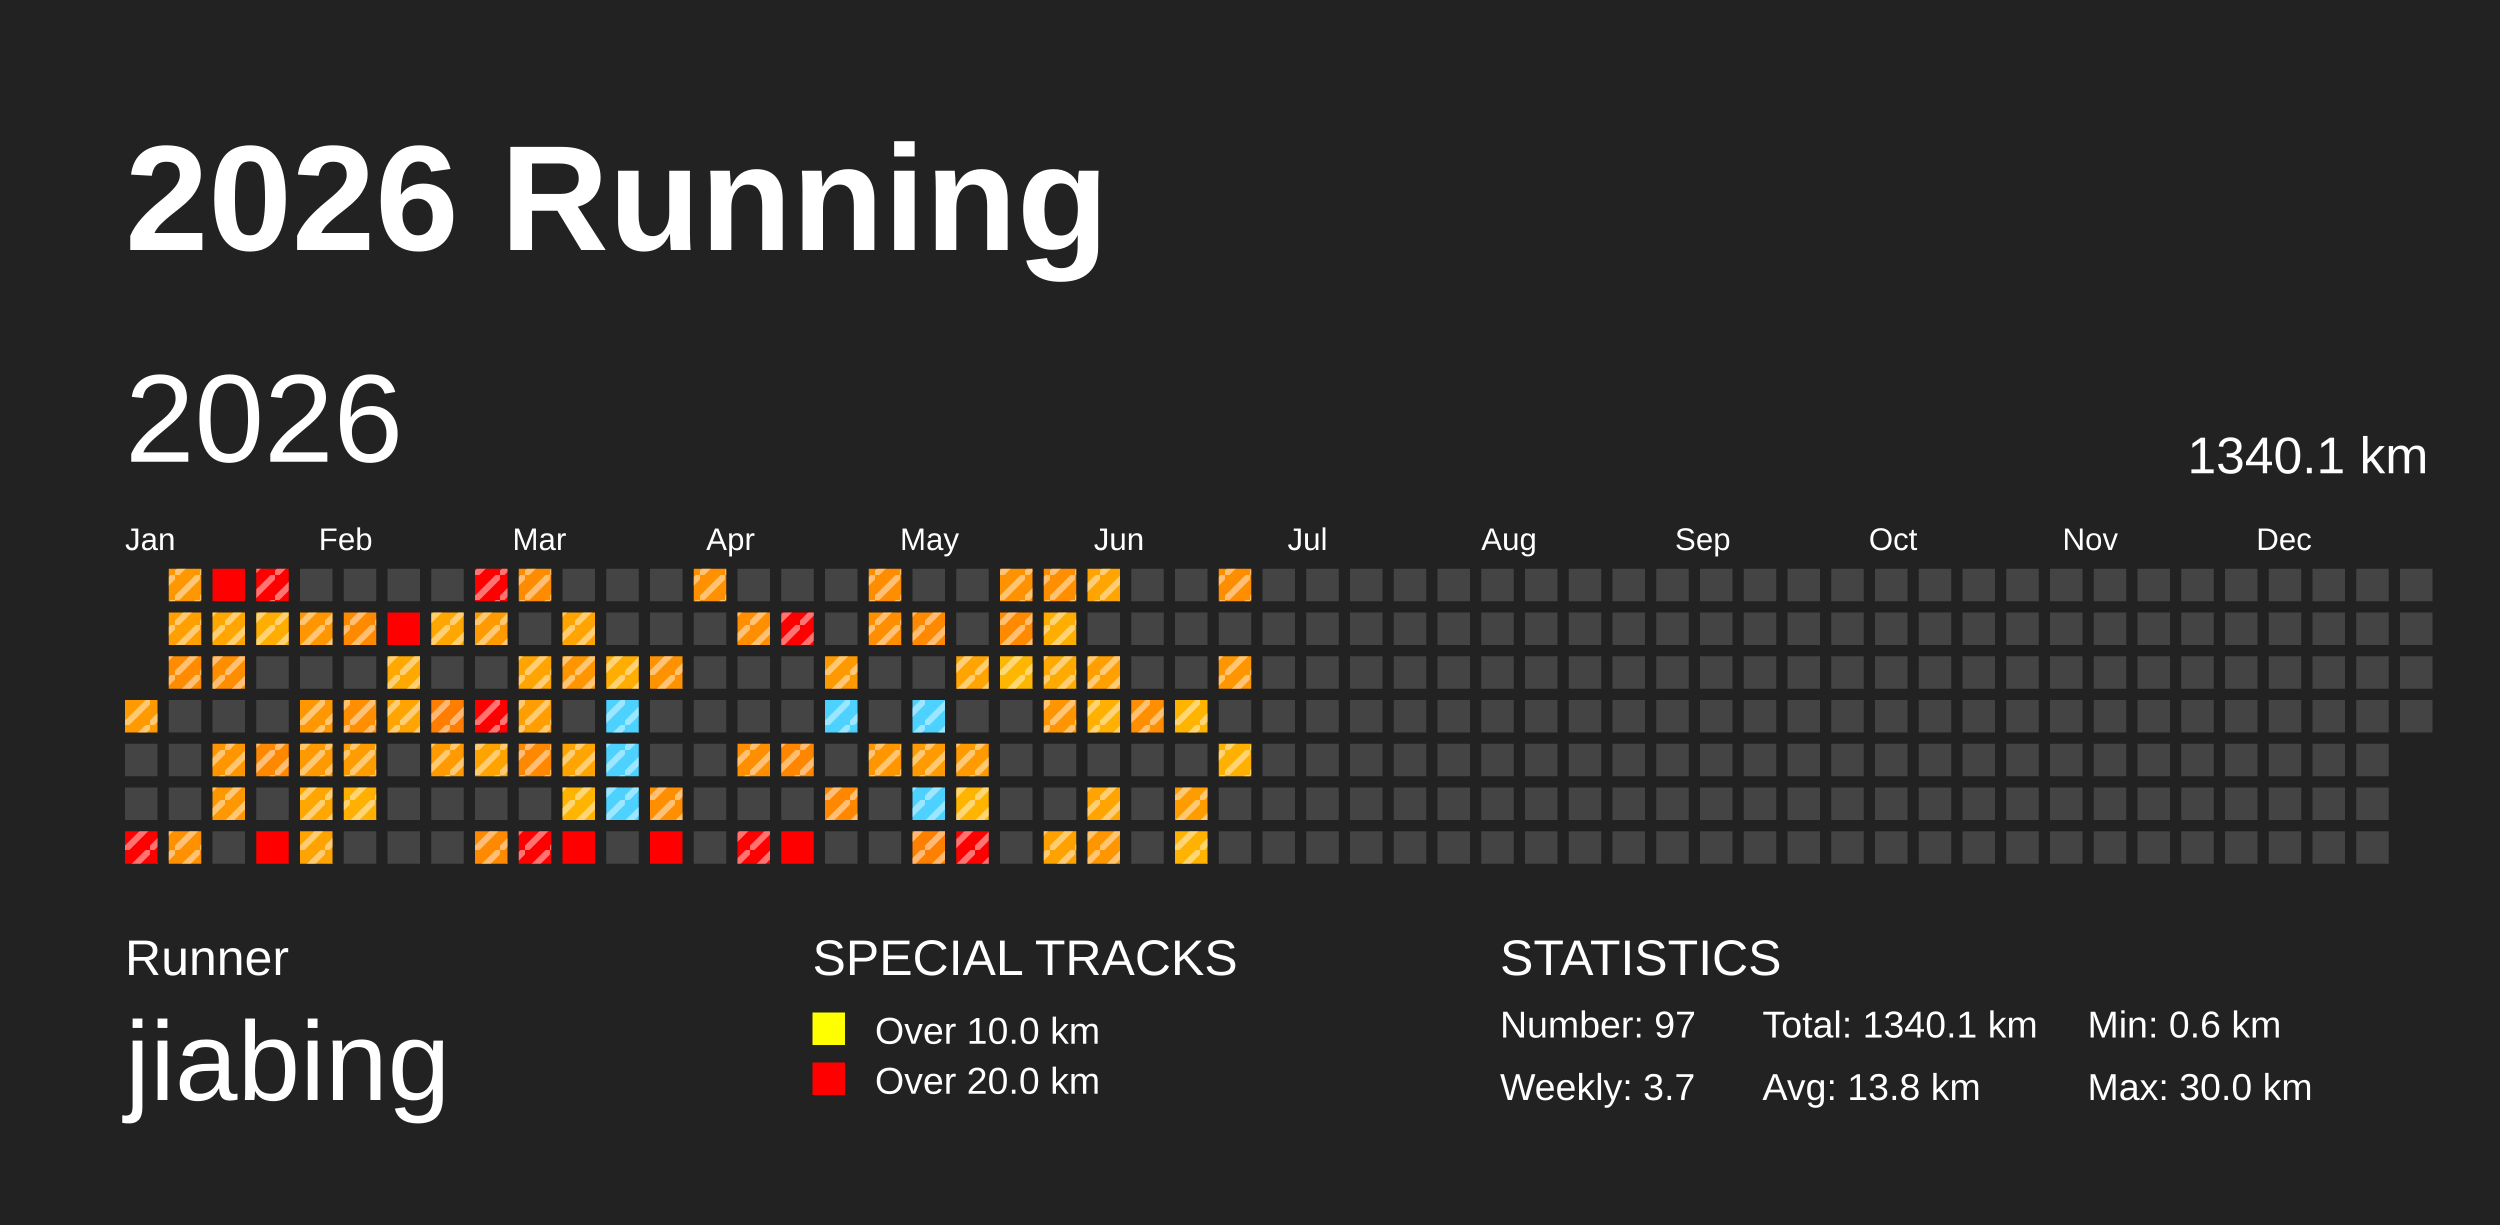
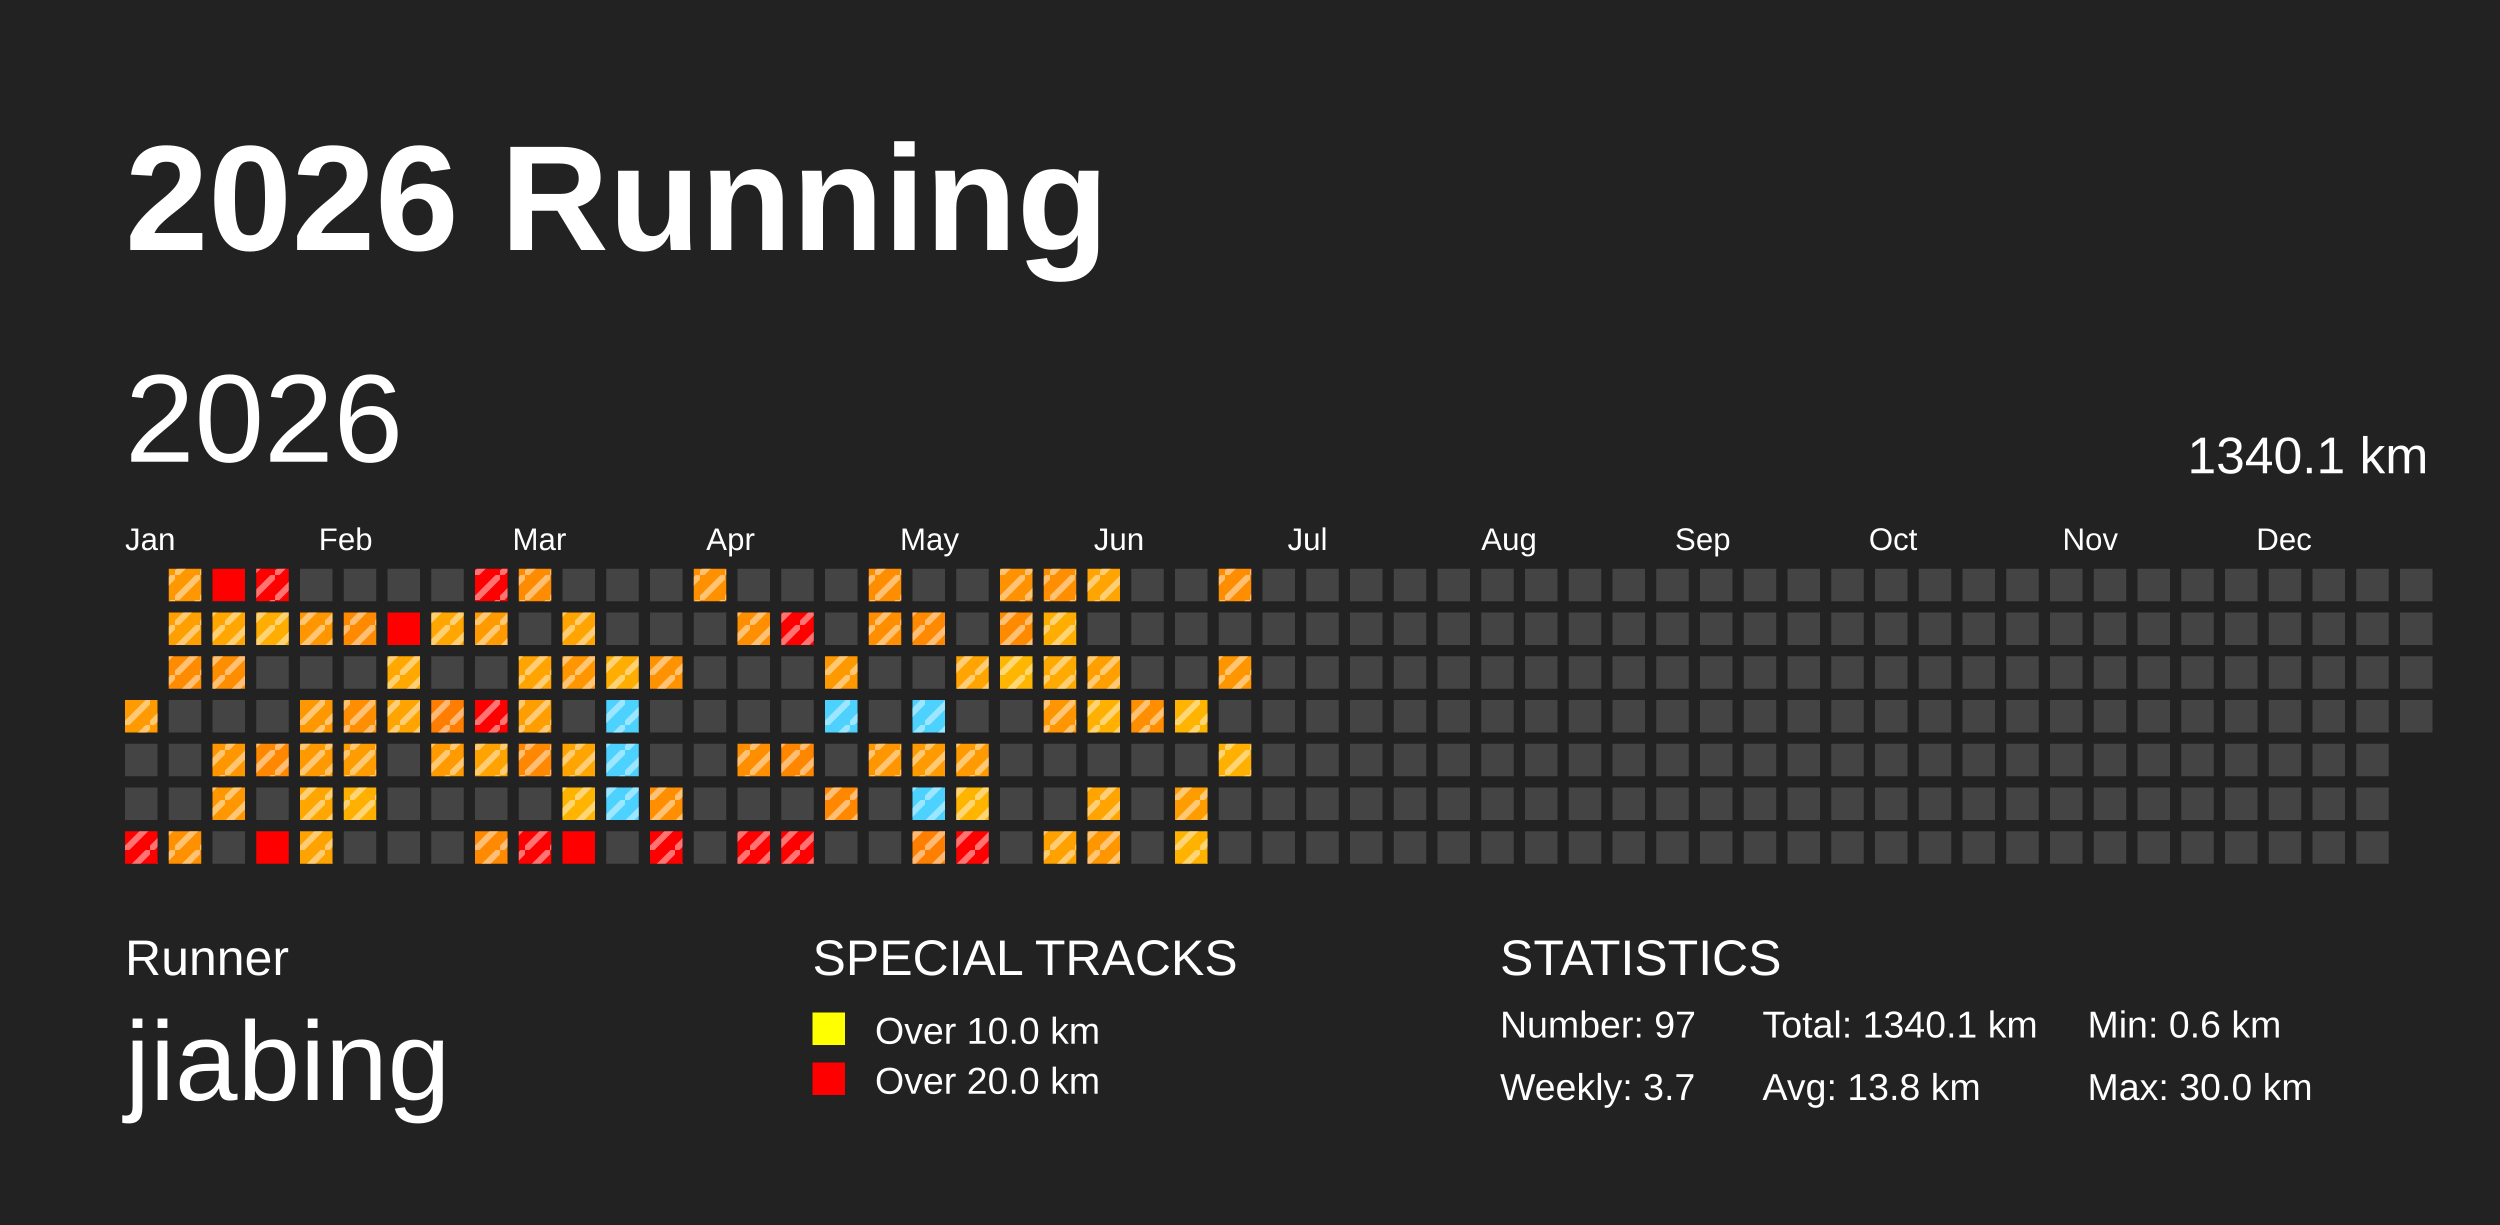
<svg xmlns="http://www.w3.org/2000/svg" baseProfile="full" height="98mm" version="1.1" viewBox="0,0,200,98" width="200mm">
  <defs>
    <pattern height="2" id="indoor-stripe" patternUnits="userSpaceOnUse" width="2">
      <line stroke="white" stroke-opacity="0.45" stroke-width="0.5" x1="0" x2="2" y1="2" y2="0" />
    </pattern>
  </defs>
  <rect fill="#222222" height="98" width="200" x="0" y="0" />
  <text fill="#FFFFFF" style="font-size:12px; font-family:Arial; font-weight:bold;" x="10" y="20">2026 Running</text>
  <text fill="#FFFFFF" style="font-size:4px; font-family:Arial" x="10" y="78">Runner</text>
  <text fill="#FFFFFF" style="font-size:9px; font-family:Arial" x="10" y="88">jiabing</text>
  <text fill="#FFFFFF" style="font-size:4px; font-family:Arial" x="65" y="78">SPECIAL TRACKS</text>
  <rect fill="yellow" height="2.6" width="2.6" x="65" y="81" />
  <text fill="#FFFFFF" style="font-size:3px; font-family:Arial" x="70" y="83.5">Over 10.0 km</text>
  <rect fill="red" height="2.6" width="2.6" x="65" y="85" />
  <text fill="#FFFFFF" style="font-size:3px; font-family:Arial" x="70" y="87.5">Over 20.0 km</text>
  <text fill="#FFFFFF" style="font-size:4px; font-family:Arial" x="120" y="78">STATISTICS</text>
  <text fill="#FFFFFF" style="font-size:3px; font-family:Arial" x="120" y="83">Number: 97</text>
  <text fill="#FFFFFF" style="font-size:3px; font-family:Arial" x="120" y="88">Weekly: 3.7</text>
  <text fill="#FFFFFF" style="font-size:3px; font-family:Arial" x="141" y="83">Total: 1340.1 km</text>
  <text fill="#FFFFFF" style="font-size:3px; font-family:Arial" x="141" y="88">Avg: 13.8 km</text>
  <text fill="#FFFFFF" style="font-size:3px; font-family:Arial" x="167" y="83">Min: 0.6 km</text>
  <text fill="#FFFFFF" style="font-size:3px; font-family:Arial" x="167" y="88">Max: 30.0 km</text>
  <text dominant-baseline="hanging" fill="#FFFFFF" style="font-size:10.0px; font-family:Arial;" x="10" y="30">2026</text>
  <text dominant-baseline="hanging" fill="#FFFFFF" style="font-size:4.125px; font-family:Arial;" x="175" y="35">1340.1 km</text>
  <text fill="#FFFFFF" style="font-size:2.5px; font-family:Arial" x="10.0" y="44">Jan</text>
  <text fill="#FFFFFF" style="font-size:2.5px; font-family:Arial" x="25.5" y="44">Feb</text>
  <text fill="#FFFFFF" style="font-size:2.5px; font-family:Arial" x="41.0" y="44">Mar</text>
  <text fill="#FFFFFF" style="font-size:2.5px; font-family:Arial" x="56.5" y="44">Apr</text>
  <text fill="#FFFFFF" style="font-size:2.5px; font-family:Arial" x="72.0" y="44">May</text>
  <text fill="#FFFFFF" style="font-size:2.5px; font-family:Arial" x="87.5" y="44">Jun</text>
  <text fill="#FFFFFF" style="font-size:2.5px; font-family:Arial" x="103.0" y="44">Jul</text>
  <text fill="#FFFFFF" style="font-size:2.5px; font-family:Arial" x="118.5" y="44">Aug</text>
  <text fill="#FFFFFF" style="font-size:2.5px; font-family:Arial" x="134.0" y="44">Sep</text>
  <text fill="#FFFFFF" style="font-size:2.5px; font-family:Arial" x="149.5" y="44">Oct</text>
  <text fill="#FFFFFF" style="font-size:2.5px; font-family:Arial" x="165.0" y="44">Nov</text>
  <text fill="#FFFFFF" style="font-size:2.5px; font-family:Arial" x="180.5" y="44">Dec</text>
  <rect fill="#ff9a00" height="2.6" width="2.6" x="10.0" y="56.0" />
  <rect fill="url(#indoor-stripe)" height="2.6" style="pointer-events: none;" width="2.6" x="10.0" y="56.0" />
  <rect fill="#444444" height="2.6" width="2.6" x="10.0" y="59.5" />
  <rect fill="#444444" height="2.6" width="2.6" x="10.0" y="63.0" />
  <rect fill="red" height="2.6" width="2.6" x="10.0" y="66.5" />
  <rect fill="url(#indoor-stripe)" height="2.6" style="pointer-events: none;" width="2.6" x="10.0" y="66.5" />
  <rect fill="#ff9800" height="2.6" width="2.6" x="13.5" y="45.5" />
  <rect fill="url(#indoor-stripe)" height="2.6" style="pointer-events: none;" width="2.6" x="13.5" y="45.5" />
  <rect fill="#ff9f00" height="2.6" width="2.6" x="13.5" y="49.0" />
  <rect fill="url(#indoor-stripe)" height="2.6" style="pointer-events: none;" width="2.6" x="13.5" y="49.0" />
  <rect fill="#ff8c00" height="2.6" width="2.6" x="13.5" y="52.5" />
  <rect fill="url(#indoor-stripe)" height="2.6" style="pointer-events: none;" width="2.6" x="13.5" y="52.5" />
  <rect fill="#444444" height="2.6" width="2.6" x="13.5" y="56.0" />
  <rect fill="#444444" height="2.6" width="2.6" x="13.5" y="59.5" />
  <rect fill="#444444" height="2.6" width="2.6" x="13.5" y="63.0" />
  <rect fill="#ff9000" height="2.6" width="2.6" x="13.5" y="66.5" />
  <rect fill="url(#indoor-stripe)" height="2.6" style="pointer-events: none;" width="2.6" x="13.5" y="66.5" />
  <rect fill="red" height="2.6" width="2.6" x="17.0" y="45.5" />
  <rect fill="#ffa700" height="2.6" width="2.6" x="17.0" y="49.0" />
  <rect fill="url(#indoor-stripe)" height="2.6" style="pointer-events: none;" width="2.6" x="17.0" y="49.0" />
  <rect fill="#ff8d00" height="2.6" width="2.6" x="17.0" y="52.5" />
  <rect fill="url(#indoor-stripe)" height="2.6" style="pointer-events: none;" width="2.6" x="17.0" y="52.5" />
  <rect fill="#444444" height="2.6" width="2.6" x="17.0" y="56.0" />
  <rect fill="#ff9600" height="2.6" width="2.6" x="17.0" y="59.5" />
  <rect fill="url(#indoor-stripe)" height="2.6" style="pointer-events: none;" width="2.6" x="17.0" y="59.5" />
  <rect fill="#ff9700" height="2.6" width="2.6" x="17.0" y="63.0" />
  <rect fill="url(#indoor-stripe)" height="2.6" style="pointer-events: none;" width="2.6" x="17.0" y="63.0" />
  <rect fill="#444444" height="2.6" width="2.6" x="17.0" y="66.5" />
  <rect fill="red" height="2.6" width="2.6" x="20.5" y="45.5" />
  <rect fill="url(#indoor-stripe)" height="2.6" style="pointer-events: none;" width="2.6" x="20.5" y="45.5" />
  <rect fill="#ffad00" height="2.6" width="2.6" x="20.5" y="49.0" />
  <rect fill="url(#indoor-stripe)" height="2.6" style="pointer-events: none;" width="2.6" x="20.5" y="49.0" />
  <rect fill="#444444" height="2.6" width="2.6" x="20.5" y="52.5" />
  <rect fill="#444444" height="2.6" width="2.6" x="20.5" y="56.0" />
  <rect fill="#ff8800" height="2.6" width="2.6" x="20.5" y="59.5" />
  <rect fill="url(#indoor-stripe)" height="2.6" style="pointer-events: none;" width="2.6" x="20.5" y="59.5" />
  <rect fill="#444444" height="2.6" width="2.6" x="20.5" y="63.0" />
  <rect fill="red" height="2.6" width="2.6" x="20.5" y="66.5" />
  <rect fill="#444444" height="2.6" width="2.6" x="24.0" y="45.5" />
  <rect fill="#ff9600" height="2.6" width="2.6" x="24.0" y="49.0" />
  <rect fill="url(#indoor-stripe)" height="2.6" style="pointer-events: none;" width="2.6" x="24.0" y="49.0" />
  <rect fill="#444444" height="2.6" width="2.6" x="24.0" y="52.5" />
  <rect fill="#ff9700" height="2.6" width="2.6" x="24.0" y="56.0" />
  <rect fill="url(#indoor-stripe)" height="2.6" style="pointer-events: none;" width="2.6" x="24.0" y="56.0" />
  <rect fill="#ff9900" height="2.6" width="2.6" x="24.0" y="59.5" />
  <rect fill="url(#indoor-stripe)" height="2.6" style="pointer-events: none;" width="2.6" x="24.0" y="59.5" />
  <rect fill="#ffa700" height="2.6" width="2.6" x="24.0" y="63.0" />
  <rect fill="url(#indoor-stripe)" height="2.6" style="pointer-events: none;" width="2.6" x="24.0" y="63.0" />
  <rect fill="#ffa300" height="2.6" width="2.6" x="24.0" y="66.5" />
  <rect fill="url(#indoor-stripe)" height="2.6" style="pointer-events: none;" width="2.6" x="24.0" y="66.5" />
  <rect fill="#444444" height="2.6" width="2.6" x="27.5" y="45.5" />
  <rect fill="#ff8a00" height="2.6" width="2.6" x="27.5" y="49.0" />
  <rect fill="url(#indoor-stripe)" height="2.6" style="pointer-events: none;" width="2.6" x="27.5" y="49.0" />
  <rect fill="#444444" height="2.6" width="2.6" x="27.5" y="52.5" />
  <rect fill="#ff8e00" height="2.6" width="2.6" x="27.5" y="56.0" />
  <rect fill="url(#indoor-stripe)" height="2.6" style="pointer-events: none;" width="2.6" x="27.5" y="56.0" />
  <rect fill="#ff9d00" height="2.6" width="2.6" x="27.5" y="59.5" />
  <rect fill="url(#indoor-stripe)" height="2.6" style="pointer-events: none;" width="2.6" x="27.5" y="59.5" />
  <rect fill="#ffb000" height="2.6" width="2.6" x="27.5" y="63.0" />
  <rect fill="url(#indoor-stripe)" height="2.6" style="pointer-events: none;" width="2.6" x="27.5" y="63.0" />
  <rect fill="#444444" height="2.6" width="2.6" x="27.5" y="66.5" />
  <rect fill="#444444" height="2.6" width="2.6" x="31.0" y="45.5" />
  <rect fill="red" height="2.6" width="2.6" x="31.0" y="49.0" />
  <rect fill="#ffa800" height="2.6" width="2.6" x="31.0" y="52.5" />
  <rect fill="url(#indoor-stripe)" height="2.6" style="pointer-events: none;" width="2.6" x="31.0" y="52.5" />
  <rect fill="#ffa400" height="2.6" width="2.6" x="31.0" y="56.0" />
  <rect fill="url(#indoor-stripe)" height="2.6" style="pointer-events: none;" width="2.6" x="31.0" y="56.0" />
  <rect fill="#444444" height="2.6" width="2.6" x="31.0" y="59.5" />
  <rect fill="#444444" height="2.6" width="2.6" x="31.0" y="63.0" />
  <rect fill="#444444" height="2.6" width="2.6" x="31.0" y="66.5" />
  <rect fill="#444444" height="2.6" width="2.6" x="34.5" y="45.5" />
  <rect fill="#ffa700" height="2.6" width="2.6" x="34.5" y="49.0" />
  <rect fill="url(#indoor-stripe)" height="2.6" style="pointer-events: none;" width="2.6" x="34.5" y="49.0" />
  <rect fill="#444444" height="2.6" width="2.6" x="34.5" y="52.5" />
  <rect fill="#ff7d00" height="2.6" width="2.6" x="34.5" y="56.0" />
  <rect fill="url(#indoor-stripe)" height="2.6" style="pointer-events: none;" width="2.6" x="34.5" y="56.0" />
  <rect fill="#ff9a00" height="2.6" width="2.6" x="34.5" y="59.5" />
  <rect fill="url(#indoor-stripe)" height="2.6" style="pointer-events: none;" width="2.6" x="34.5" y="59.5" />
  <rect fill="#444444" height="2.6" width="2.6" x="34.5" y="63.0" />
  <rect fill="#444444" height="2.6" width="2.6" x="34.5" y="66.5" />
  <rect fill="red" height="2.6" width="2.6" x="38.0" y="45.5" />
  <rect fill="url(#indoor-stripe)" height="2.6" style="pointer-events: none;" width="2.6" x="38.0" y="45.5" />
  <rect fill="#ff9a00" height="2.6" width="2.6" x="38.0" y="49.0" />
  <rect fill="url(#indoor-stripe)" height="2.6" style="pointer-events: none;" width="2.6" x="38.0" y="49.0" />
  <rect fill="#444444" height="2.6" width="2.6" x="38.0" y="52.5" />
  <rect fill="red" height="2.6" width="2.6" x="38.0" y="56.0" />
  <rect fill="url(#indoor-stripe)" height="2.6" style="pointer-events: none;" width="2.6" x="38.0" y="56.0" />
  <rect fill="#ffa300" height="2.6" width="2.6" x="38.0" y="59.5" />
  <rect fill="url(#indoor-stripe)" height="2.6" style="pointer-events: none;" width="2.6" x="38.0" y="59.5" />
  <rect fill="#444444" height="2.6" width="2.6" x="38.0" y="63.0" />
  <rect fill="#ff8900" height="2.6" width="2.6" x="38.0" y="66.5" />
  <rect fill="url(#indoor-stripe)" height="2.6" style="pointer-events: none;" width="2.6" x="38.0" y="66.5" />
  <rect fill="#ff8b00" height="2.6" width="2.6" x="41.5" y="45.5" />
  <rect fill="url(#indoor-stripe)" height="2.6" style="pointer-events: none;" width="2.6" x="41.5" y="45.5" />
  <rect fill="#444444" height="2.6" width="2.6" x="41.5" y="49.0" />
  <rect fill="#ffa400" height="2.6" width="2.6" x="41.5" y="52.5" />
  <rect fill="url(#indoor-stripe)" height="2.6" style="pointer-events: none;" width="2.6" x="41.5" y="52.5" />
  <rect fill="#ff9e00" height="2.6" width="2.6" x="41.5" y="56.0" />
  <rect fill="url(#indoor-stripe)" height="2.6" style="pointer-events: none;" width="2.6" x="41.5" y="56.0" />
  <rect fill="#ff8800" height="2.6" width="2.6" x="41.5" y="59.5" />
  <rect fill="url(#indoor-stripe)" height="2.6" style="pointer-events: none;" width="2.6" x="41.5" y="59.5" />
  <rect fill="#444444" height="2.6" width="2.6" x="41.5" y="63.0" />
  <rect fill="red" height="2.6" width="2.6" x="41.5" y="66.5" />
  <rect fill="url(#indoor-stripe)" height="2.6" style="pointer-events: none;" width="2.6" x="41.5" y="66.5" />
  <rect fill="#444444" height="2.6" width="2.6" x="45.0" y="45.5" />
  <rect fill="#ffa400" height="2.6" width="2.6" x="45.0" y="49.0" />
  <rect fill="url(#indoor-stripe)" height="2.6" style="pointer-events: none;" width="2.6" x="45.0" y="49.0" />
  <rect fill="#ff9600" height="2.6" width="2.6" x="45.0" y="52.5" />
  <rect fill="url(#indoor-stripe)" height="2.6" style="pointer-events: none;" width="2.6" x="45.0" y="52.5" />
  <rect fill="#444444" height="2.6" width="2.6" x="45.0" y="56.0" />
  <rect fill="#ffa400" height="2.6" width="2.6" x="45.0" y="59.5" />
  <rect fill="url(#indoor-stripe)" height="2.6" style="pointer-events: none;" width="2.6" x="45.0" y="59.5" />
  <rect fill="#ffb400" height="2.6" width="2.6" x="45.0" y="63.0" />
  <rect fill="url(#indoor-stripe)" height="2.6" style="pointer-events: none;" width="2.6" x="45.0" y="63.0" />
  <rect fill="red" height="2.6" width="2.6" x="45.0" y="66.5" />
  <rect fill="#444444" height="2.6" width="2.6" x="48.5" y="45.5" />
  <rect fill="#444444" height="2.6" width="2.6" x="48.5" y="49.0" />
  <rect fill="#ffad00" height="2.6" width="2.6" x="48.5" y="52.5" />
  <rect fill="url(#indoor-stripe)" height="2.6" style="pointer-events: none;" width="2.6" x="48.5" y="52.5" />
  <rect fill="#4dd2ff" height="2.6" width="2.6" x="48.5" y="56.0" />
  <rect fill="url(#indoor-stripe)" height="2.6" style="pointer-events: none;" width="2.6" x="48.5" y="56.0" />
  <rect fill="#4dd2ff" height="2.6" width="2.6" x="48.5" y="59.5" />
  <rect fill="url(#indoor-stripe)" height="2.6" style="pointer-events: none;" width="2.6" x="48.5" y="59.5" />
  <rect fill="#4dd2ff" height="2.6" width="2.6" x="48.5" y="63.0" />
  <rect fill="url(#indoor-stripe)" height="2.6" style="pointer-events: none;" width="2.6" x="48.5" y="63.0" />
  <rect fill="#444444" height="2.6" width="2.6" x="48.5" y="66.5" />
  <rect fill="#444444" height="2.6" width="2.6" x="52.0" y="45.5" />
  <rect fill="#444444" height="2.6" width="2.6" x="52.0" y="49.0" />
  <rect fill="#ff9200" height="2.6" width="2.6" x="52.0" y="52.5" />
  <rect fill="url(#indoor-stripe)" height="2.6" style="pointer-events: none;" width="2.6" x="52.0" y="52.5" />
  <rect fill="#444444" height="2.6" width="2.6" x="52.0" y="56.0" />
  <rect fill="#444444" height="2.6" width="2.6" x="52.0" y="59.5" />
  <rect fill="#ff8e00" height="2.6" width="2.6" x="52.0" y="63.0" />
  <rect fill="url(#indoor-stripe)" height="2.6" style="pointer-events: none;" width="2.6" x="52.0" y="63.0" />
  <rect fill="red" height="2.6" width="2.6" x="52.0" y="66.5" />
+   <rect fill="url(#indoor-stripe)" height="2.6" style="pointer-events: none;" width="2.6" x="52.0" y="66.5" />
  <rect fill="#ff9100" height="2.6" width="2.6" x="55.5" y="45.5" />
  <rect fill="url(#indoor-stripe)" height="2.6" style="pointer-events: none;" width="2.6" x="55.5" y="45.5" />
  <rect fill="#444444" height="2.6" width="2.6" x="55.5" y="49.0" />
  <rect fill="#444444" height="2.6" width="2.6" x="55.5" y="52.5" />
  <rect fill="#444444" height="2.6" width="2.6" x="55.5" y="56.0" />
  <rect fill="#444444" height="2.6" width="2.6" x="55.5" y="59.5" />
  <rect fill="#444444" height="2.6" width="2.6" x="55.5" y="63.0" />
  <rect fill="#444444" height="2.6" width="2.6" x="55.5" y="66.5" />
  <rect fill="#444444" height="2.6" width="2.6" x="59.0" y="45.5" />
  <rect fill="#ff8e00" height="2.6" width="2.6" x="59.0" y="49.0" />
  <rect fill="url(#indoor-stripe)" height="2.6" style="pointer-events: none;" width="2.6" x="59.0" y="49.0" />
  <rect fill="#444444" height="2.6" width="2.6" x="59.0" y="52.5" />
  <rect fill="#444444" height="2.6" width="2.6" x="59.0" y="56.0" />
  <rect fill="#ff8e00" height="2.6" width="2.6" x="59.0" y="59.5" />
  <rect fill="url(#indoor-stripe)" height="2.6" style="pointer-events: none;" width="2.6" x="59.0" y="59.5" />
  <rect fill="#444444" height="2.6" width="2.6" x="59.0" y="63.0" />
  <rect fill="red" height="2.6" width="2.6" x="59.0" y="66.5" />
  <rect fill="url(#indoor-stripe)" height="2.6" style="pointer-events: none;" width="2.6" x="59.0" y="66.5" />
  <rect fill="#444444" height="2.6" width="2.6" x="62.5" y="45.5" />
  <rect fill="red" height="2.6" width="2.6" x="62.5" y="49.0" />
  <rect fill="url(#indoor-stripe)" height="2.6" style="pointer-events: none;" width="2.6" x="62.5" y="49.0" />
  <rect fill="#444444" height="2.6" width="2.6" x="62.5" y="52.5" />
  <rect fill="#444444" height="2.6" width="2.6" x="62.5" y="56.0" />
  <rect fill="#ff8700" height="2.6" width="2.6" x="62.5" y="59.5" />
  <rect fill="url(#indoor-stripe)" height="2.6" style="pointer-events: none;" width="2.6" x="62.5" y="59.5" />
  <rect fill="#444444" height="2.6" width="2.6" x="62.5" y="63.0" />
  <rect fill="red" height="2.6" width="2.6" x="62.5" y="66.5" />
+   <rect fill="url(#indoor-stripe)" height="2.6" style="pointer-events: none;" width="2.6" x="62.5" y="66.5" />
  <rect fill="#444444" height="2.6" width="2.6" x="66.0" y="45.5" />
  <rect fill="#444444" height="2.6" width="2.6" x="66.0" y="49.0" />
  <rect fill="#ff9900" height="2.6" width="2.6" x="66.0" y="52.5" />
  <rect fill="url(#indoor-stripe)" height="2.6" style="pointer-events: none;" width="2.6" x="66.0" y="52.5" />
  <rect fill="#4dd2ff" height="2.6" width="2.6" x="66.0" y="56.0" />
  <rect fill="url(#indoor-stripe)" height="2.6" style="pointer-events: none;" width="2.6" x="66.0" y="56.0" />
  <rect fill="#444444" height="2.6" width="2.6" x="66.0" y="59.5" />
  <rect fill="#ff8800" height="2.6" width="2.6" x="66.0" y="63.0" />
  <rect fill="url(#indoor-stripe)" height="2.6" style="pointer-events: none;" width="2.6" x="66.0" y="63.0" />
  <rect fill="#444444" height="2.6" width="2.6" x="66.0" y="66.5" />
  <rect fill="#ff8d00" height="2.6" width="2.6" x="69.5" y="45.5" />
  <rect fill="url(#indoor-stripe)" height="2.6" style="pointer-events: none;" width="2.6" x="69.5" y="45.5" />
  <rect fill="#ff8e00" height="2.6" width="2.6" x="69.5" y="49.0" />
  <rect fill="url(#indoor-stripe)" height="2.6" style="pointer-events: none;" width="2.6" x="69.5" y="49.0" />
  <rect fill="#444444" height="2.6" width="2.6" x="69.5" y="52.5" />
  <rect fill="#444444" height="2.6" width="2.6" x="69.5" y="56.0" />
  <rect fill="#ff9600" height="2.6" width="2.6" x="69.5" y="59.5" />
  <rect fill="url(#indoor-stripe)" height="2.6" style="pointer-events: none;" width="2.6" x="69.5" y="59.5" />
  <rect fill="#444444" height="2.6" width="2.6" x="69.5" y="63.0" />
  <rect fill="#444444" height="2.6" width="2.6" x="69.5" y="66.5" />
  <rect fill="#444444" height="2.6" width="2.6" x="73.0" y="45.5" />
  <rect fill="#ff8900" height="2.6" width="2.6" x="73.0" y="49.0" />
  <rect fill="url(#indoor-stripe)" height="2.6" style="pointer-events: none;" width="2.6" x="73.0" y="49.0" />
  <rect fill="#444444" height="2.6" width="2.6" x="73.0" y="52.5" />
  <rect fill="#4dd2ff" height="2.6" width="2.6" x="73.0" y="56.0" />
  <rect fill="url(#indoor-stripe)" height="2.6" style="pointer-events: none;" width="2.6" x="73.0" y="56.0" />
  <rect fill="#ff9b00" height="2.6" width="2.6" x="73.0" y="59.5" />
  <rect fill="url(#indoor-stripe)" height="2.6" style="pointer-events: none;" width="2.6" x="73.0" y="59.5" />
  <rect fill="#4dd2ff" height="2.6" width="2.6" x="73.0" y="63.0" />
  <rect fill="url(#indoor-stripe)" height="2.6" style="pointer-events: none;" width="2.6" x="73.0" y="63.0" />
  <rect fill="#ff8000" height="2.6" width="2.6" x="73.0" y="66.5" />
  <rect fill="url(#indoor-stripe)" height="2.6" style="pointer-events: none;" width="2.6" x="73.0" y="66.5" />
  <rect fill="#444444" height="2.6" width="2.6" x="76.5" y="45.5" />
  <rect fill="#444444" height="2.6" width="2.6" x="76.5" y="49.0" />
  <rect fill="#ffa400" height="2.6" width="2.6" x="76.5" y="52.5" />
  <rect fill="url(#indoor-stripe)" height="2.6" style="pointer-events: none;" width="2.6" x="76.5" y="52.5" />
  <rect fill="#444444" height="2.6" width="2.6" x="76.5" y="56.0" />
  <rect fill="#ff9a00" height="2.6" width="2.6" x="76.5" y="59.5" />
  <rect fill="url(#indoor-stripe)" height="2.6" style="pointer-events: none;" width="2.6" x="76.5" y="59.5" />
  <rect fill="#ffb500" height="2.6" width="2.6" x="76.5" y="63.0" />
  <rect fill="url(#indoor-stripe)" height="2.6" style="pointer-events: none;" width="2.6" x="76.5" y="63.0" />
  <rect fill="red" height="2.6" width="2.6" x="76.5" y="66.5" />
  <rect fill="url(#indoor-stripe)" height="2.6" style="pointer-events: none;" width="2.6" x="76.5" y="66.5" />
  <rect fill="#ff9200" height="2.6" width="2.6" x="80.0" y="45.5" />
  <rect fill="url(#indoor-stripe)" height="2.6" style="pointer-events: none;" width="2.6" x="80.0" y="45.5" />
  <rect fill="#ff8a00" height="2.6" width="2.6" x="80.0" y="49.0" />
  <rect fill="url(#indoor-stripe)" height="2.6" style="pointer-events: none;" width="2.6" x="80.0" y="49.0" />
  <rect fill="#ffb600" height="2.6" width="2.6" x="80.0" y="52.5" />
  <rect fill="url(#indoor-stripe)" height="2.6" style="pointer-events: none;" width="2.6" x="80.0" y="52.5" />
  <rect fill="#444444" height="2.6" width="2.6" x="80.0" y="56.0" />
  <rect fill="#444444" height="2.6" width="2.6" x="80.0" y="59.5" />
  <rect fill="#444444" height="2.6" width="2.6" x="80.0" y="63.0" />
  <rect fill="#444444" height="2.6" width="2.6" x="80.0" y="66.5" />
  <rect fill="#ff8f00" height="2.6" width="2.6" x="83.5" y="45.5" />
  <rect fill="url(#indoor-stripe)" height="2.6" style="pointer-events: none;" width="2.6" x="83.5" y="45.5" />
  <rect fill="#ffae00" height="2.6" width="2.6" x="83.5" y="49.0" />
  <rect fill="url(#indoor-stripe)" height="2.6" style="pointer-events: none;" width="2.6" x="83.5" y="49.0" />
  <rect fill="#ffaa00" height="2.6" width="2.6" x="83.5" y="52.5" />
  <rect fill="url(#indoor-stripe)" height="2.6" style="pointer-events: none;" width="2.6" x="83.5" y="52.5" />
  <rect fill="#ff9500" height="2.6" width="2.6" x="83.5" y="56.0" />
  <rect fill="url(#indoor-stripe)" height="2.6" style="pointer-events: none;" width="2.6" x="83.5" y="56.0" />
  <rect fill="#444444" height="2.6" width="2.6" x="83.5" y="59.5" />
  <rect fill="#444444" height="2.6" width="2.6" x="83.5" y="63.0" />
  <rect fill="#ffa200" height="2.6" width="2.6" x="83.5" y="66.5" />
  <rect fill="url(#indoor-stripe)" height="2.6" style="pointer-events: none;" width="2.6" x="83.5" y="66.5" />
  <rect fill="#ffa400" height="2.6" width="2.6" x="87.0" y="45.5" />
  <rect fill="url(#indoor-stripe)" height="2.6" style="pointer-events: none;" width="2.6" x="87.0" y="45.5" />
  <rect fill="#444444" height="2.6" width="2.6" x="87.0" y="49.0" />
  <rect fill="#ff9f00" height="2.6" width="2.6" x="87.0" y="52.5" />
  <rect fill="url(#indoor-stripe)" height="2.6" style="pointer-events: none;" width="2.6" x="87.0" y="52.5" />
  <rect fill="#ffb000" height="2.6" width="2.6" x="87.0" y="56.0" />
  <rect fill="url(#indoor-stripe)" height="2.6" style="pointer-events: none;" width="2.6" x="87.0" y="56.0" />
  <rect fill="#444444" height="2.6" width="2.6" x="87.0" y="59.5" />
  <rect fill="#ffa400" height="2.6" width="2.6" x="87.0" y="63.0" />
  <rect fill="url(#indoor-stripe)" height="2.6" style="pointer-events: none;" width="2.6" x="87.0" y="63.0" />
  <rect fill="#ff9600" height="2.6" width="2.6" x="87.0" y="66.5" />
  <rect fill="url(#indoor-stripe)" height="2.6" style="pointer-events: none;" width="2.6" x="87.0" y="66.5" />
  <rect fill="#444444" height="2.6" width="2.6" x="90.5" y="45.5" />
  <rect fill="#444444" height="2.6" width="2.6" x="90.5" y="49.0" />
  <rect fill="#444444" height="2.6" width="2.6" x="90.5" y="52.5" />
  <rect fill="#ff8f00" height="2.6" width="2.6" x="90.5" y="56.0" />
  <rect fill="url(#indoor-stripe)" height="2.6" style="pointer-events: none;" width="2.6" x="90.5" y="56.0" />
  <rect fill="#444444" height="2.6" width="2.6" x="90.5" y="59.5" />
  <rect fill="#444444" height="2.6" width="2.6" x="90.5" y="63.0" />
  <rect fill="#444444" height="2.6" width="2.6" x="90.5" y="66.5" />
  <rect fill="#444444" height="2.6" width="2.6" x="94.0" y="45.5" />
  <rect fill="#444444" height="2.6" width="2.6" x="94.0" y="49.0" />
  <rect fill="#444444" height="2.6" width="2.6" x="94.0" y="52.5" />
  <rect fill="#ffb400" height="2.6" width="2.6" x="94.0" y="56.0" />
  <rect fill="url(#indoor-stripe)" height="2.6" style="pointer-events: none;" width="2.6" x="94.0" y="56.0" />
  <rect fill="#444444" height="2.6" width="2.6" x="94.0" y="59.5" />
  <rect fill="#ff9d00" height="2.6" width="2.6" x="94.0" y="63.0" />
  <rect fill="url(#indoor-stripe)" height="2.6" style="pointer-events: none;" width="2.6" x="94.0" y="63.0" />
  <rect fill="#ffb300" height="2.6" width="2.6" x="94.0" y="66.5" />
  <rect fill="url(#indoor-stripe)" height="2.6" style="pointer-events: none;" width="2.6" x="94.0" y="66.5" />
  <rect fill="#ff8d00" height="2.6" width="2.6" x="97.5" y="45.5" />
  <rect fill="url(#indoor-stripe)" height="2.6" style="pointer-events: none;" width="2.6" x="97.5" y="45.5" />
  <rect fill="#444444" height="2.6" width="2.6" x="97.5" y="49.0" />
  <rect fill="#ff9600" height="2.6" width="2.6" x="97.5" y="52.5" />
  <rect fill="url(#indoor-stripe)" height="2.6" style="pointer-events: none;" width="2.6" x="97.5" y="52.5" />
  <rect fill="#444444" height="2.6" width="2.6" x="97.5" y="56.0" />
  <rect fill="#ffb000" height="2.6" width="2.6" x="97.5" y="59.5" />
  <rect fill="url(#indoor-stripe)" height="2.6" style="pointer-events: none;" width="2.6" x="97.5" y="59.5" />
  <rect fill="#444444" height="2.6" width="2.6" x="97.5" y="63.0" />
  <rect fill="#444444" height="2.6" width="2.6" x="97.5" y="66.5" />
  <rect fill="#444444" height="2.6" width="2.6" x="101.0" y="45.5" />
  <rect fill="#444444" height="2.6" width="2.6" x="101.0" y="49.0" />
  <rect fill="#444444" height="2.6" width="2.6" x="101.0" y="52.5" />
  <rect fill="#444444" height="2.6" width="2.6" x="101.0" y="56.0" />
  <rect fill="#444444" height="2.6" width="2.6" x="101.0" y="59.5" />
  <rect fill="#444444" height="2.6" width="2.6" x="101.0" y="63.0" />
  <rect fill="#444444" height="2.6" width="2.6" x="101.0" y="66.5" />
  <rect fill="#444444" height="2.6" width="2.6" x="104.5" y="45.5" />
  <rect fill="#444444" height="2.6" width="2.6" x="104.5" y="49.0" />
  <rect fill="#444444" height="2.6" width="2.6" x="104.5" y="52.5" />
  <rect fill="#444444" height="2.6" width="2.6" x="104.5" y="56.0" />
  <rect fill="#444444" height="2.6" width="2.6" x="104.5" y="59.5" />
  <rect fill="#444444" height="2.6" width="2.6" x="104.5" y="63.0" />
  <rect fill="#444444" height="2.6" width="2.6" x="104.5" y="66.5" />
  <rect fill="#444444" height="2.6" width="2.6" x="108.0" y="45.5" />
  <rect fill="#444444" height="2.6" width="2.6" x="108.0" y="49.0" />
  <rect fill="#444444" height="2.6" width="2.6" x="108.0" y="52.5" />
  <rect fill="#444444" height="2.6" width="2.6" x="108.0" y="56.0" />
  <rect fill="#444444" height="2.6" width="2.6" x="108.0" y="59.5" />
  <rect fill="#444444" height="2.6" width="2.6" x="108.0" y="63.0" />
  <rect fill="#444444" height="2.6" width="2.6" x="108.0" y="66.5" />
  <rect fill="#444444" height="2.6" width="2.6" x="111.5" y="45.5" />
  <rect fill="#444444" height="2.6" width="2.6" x="111.5" y="49.0" />
  <rect fill="#444444" height="2.6" width="2.6" x="111.5" y="52.5" />
  <rect fill="#444444" height="2.6" width="2.6" x="111.5" y="56.0" />
  <rect fill="#444444" height="2.6" width="2.6" x="111.5" y="59.5" />
  <rect fill="#444444" height="2.6" width="2.6" x="111.5" y="63.0" />
  <rect fill="#444444" height="2.6" width="2.6" x="111.5" y="66.5" />
  <rect fill="#444444" height="2.6" width="2.6" x="115.0" y="45.5" />
  <rect fill="#444444" height="2.6" width="2.6" x="115.0" y="49.0" />
  <rect fill="#444444" height="2.6" width="2.6" x="115.0" y="52.5" />
  <rect fill="#444444" height="2.6" width="2.6" x="115.0" y="56.0" />
  <rect fill="#444444" height="2.6" width="2.6" x="115.0" y="59.5" />
  <rect fill="#444444" height="2.6" width="2.6" x="115.0" y="63.0" />
  <rect fill="#444444" height="2.6" width="2.6" x="115.0" y="66.5" />
  <rect fill="#444444" height="2.6" width="2.6" x="118.5" y="45.5" />
  <rect fill="#444444" height="2.6" width="2.6" x="118.5" y="49.0" />
  <rect fill="#444444" height="2.6" width="2.6" x="118.5" y="52.5" />
  <rect fill="#444444" height="2.6" width="2.6" x="118.5" y="56.0" />
  <rect fill="#444444" height="2.6" width="2.6" x="118.5" y="59.5" />
  <rect fill="#444444" height="2.6" width="2.6" x="118.5" y="63.0" />
  <rect fill="#444444" height="2.6" width="2.6" x="118.5" y="66.5" />
  <rect fill="#444444" height="2.6" width="2.6" x="122.0" y="45.5" />
  <rect fill="#444444" height="2.6" width="2.6" x="122.0" y="49.0" />
  <rect fill="#444444" height="2.6" width="2.6" x="122.0" y="52.5" />
  <rect fill="#444444" height="2.6" width="2.6" x="122.0" y="56.0" />
  <rect fill="#444444" height="2.6" width="2.6" x="122.0" y="59.5" />
  <rect fill="#444444" height="2.6" width="2.6" x="122.0" y="63.0" />
  <rect fill="#444444" height="2.6" width="2.6" x="122.0" y="66.5" />
  <rect fill="#444444" height="2.6" width="2.6" x="125.5" y="45.5" />
  <rect fill="#444444" height="2.6" width="2.6" x="125.5" y="49.0" />
  <rect fill="#444444" height="2.6" width="2.6" x="125.5" y="52.5" />
  <rect fill="#444444" height="2.6" width="2.6" x="125.5" y="56.0" />
  <rect fill="#444444" height="2.6" width="2.6" x="125.5" y="59.5" />
  <rect fill="#444444" height="2.6" width="2.6" x="125.5" y="63.0" />
  <rect fill="#444444" height="2.6" width="2.6" x="125.5" y="66.5" />
  <rect fill="#444444" height="2.6" width="2.6" x="129.0" y="45.5" />
  <rect fill="#444444" height="2.6" width="2.6" x="129.0" y="49.0" />
  <rect fill="#444444" height="2.6" width="2.6" x="129.0" y="52.5" />
  <rect fill="#444444" height="2.6" width="2.6" x="129.0" y="56.0" />
  <rect fill="#444444" height="2.6" width="2.6" x="129.0" y="59.5" />
  <rect fill="#444444" height="2.6" width="2.6" x="129.0" y="63.0" />
  <rect fill="#444444" height="2.6" width="2.6" x="129.0" y="66.5" />
  <rect fill="#444444" height="2.6" width="2.6" x="132.5" y="45.5" />
  <rect fill="#444444" height="2.6" width="2.6" x="132.5" y="49.0" />
  <rect fill="#444444" height="2.6" width="2.6" x="132.5" y="52.5" />
  <rect fill="#444444" height="2.6" width="2.6" x="132.5" y="56.0" />
  <rect fill="#444444" height="2.6" width="2.6" x="132.5" y="59.5" />
  <rect fill="#444444" height="2.6" width="2.6" x="132.5" y="63.0" />
  <rect fill="#444444" height="2.6" width="2.6" x="132.5" y="66.5" />
  <rect fill="#444444" height="2.6" width="2.6" x="136.0" y="45.5" />
  <rect fill="#444444" height="2.6" width="2.6" x="136.0" y="49.0" />
  <rect fill="#444444" height="2.6" width="2.6" x="136.0" y="52.5" />
  <rect fill="#444444" height="2.6" width="2.6" x="136.0" y="56.0" />
  <rect fill="#444444" height="2.6" width="2.6" x="136.0" y="59.5" />
  <rect fill="#444444" height="2.6" width="2.6" x="136.0" y="63.0" />
  <rect fill="#444444" height="2.6" width="2.6" x="136.0" y="66.5" />
  <rect fill="#444444" height="2.6" width="2.6" x="139.5" y="45.5" />
  <rect fill="#444444" height="2.6" width="2.6" x="139.5" y="49.0" />
  <rect fill="#444444" height="2.6" width="2.6" x="139.5" y="52.5" />
  <rect fill="#444444" height="2.6" width="2.6" x="139.5" y="56.0" />
  <rect fill="#444444" height="2.6" width="2.6" x="139.5" y="59.5" />
  <rect fill="#444444" height="2.6" width="2.6" x="139.5" y="63.0" />
  <rect fill="#444444" height="2.6" width="2.6" x="139.5" y="66.5" />
  <rect fill="#444444" height="2.6" width="2.6" x="143.0" y="45.5" />
  <rect fill="#444444" height="2.6" width="2.6" x="143.0" y="49.0" />
  <rect fill="#444444" height="2.6" width="2.6" x="143.0" y="52.5" />
  <rect fill="#444444" height="2.6" width="2.6" x="143.0" y="56.0" />
  <rect fill="#444444" height="2.6" width="2.6" x="143.0" y="59.5" />
  <rect fill="#444444" height="2.6" width="2.6" x="143.0" y="63.0" />
  <rect fill="#444444" height="2.6" width="2.6" x="143.0" y="66.5" />
  <rect fill="#444444" height="2.6" width="2.6" x="146.5" y="45.5" />
  <rect fill="#444444" height="2.6" width="2.6" x="146.5" y="49.0" />
  <rect fill="#444444" height="2.6" width="2.6" x="146.5" y="52.5" />
  <rect fill="#444444" height="2.6" width="2.6" x="146.5" y="56.0" />
  <rect fill="#444444" height="2.6" width="2.6" x="146.5" y="59.5" />
  <rect fill="#444444" height="2.6" width="2.6" x="146.5" y="63.0" />
  <rect fill="#444444" height="2.6" width="2.6" x="146.5" y="66.5" />
  <rect fill="#444444" height="2.6" width="2.6" x="150.0" y="45.5" />
  <rect fill="#444444" height="2.6" width="2.6" x="150.0" y="49.0" />
  <rect fill="#444444" height="2.6" width="2.6" x="150.0" y="52.5" />
  <rect fill="#444444" height="2.6" width="2.6" x="150.0" y="56.0" />
  <rect fill="#444444" height="2.6" width="2.6" x="150.0" y="59.5" />
  <rect fill="#444444" height="2.6" width="2.6" x="150.0" y="63.0" />
  <rect fill="#444444" height="2.6" width="2.6" x="150.0" y="66.5" />
  <rect fill="#444444" height="2.6" width="2.6" x="153.5" y="45.5" />
  <rect fill="#444444" height="2.6" width="2.6" x="153.5" y="49.0" />
  <rect fill="#444444" height="2.6" width="2.6" x="153.5" y="52.5" />
  <rect fill="#444444" height="2.6" width="2.6" x="153.5" y="56.0" />
  <rect fill="#444444" height="2.6" width="2.6" x="153.5" y="59.5" />
  <rect fill="#444444" height="2.6" width="2.6" x="153.5" y="63.0" />
  <rect fill="#444444" height="2.6" width="2.6" x="153.5" y="66.5" />
  <rect fill="#444444" height="2.6" width="2.6" x="157.0" y="45.5" />
  <rect fill="#444444" height="2.6" width="2.6" x="157.0" y="49.0" />
  <rect fill="#444444" height="2.6" width="2.6" x="157.0" y="52.5" />
  <rect fill="#444444" height="2.6" width="2.6" x="157.0" y="56.0" />
  <rect fill="#444444" height="2.6" width="2.6" x="157.0" y="59.5" />
  <rect fill="#444444" height="2.6" width="2.6" x="157.0" y="63.0" />
  <rect fill="#444444" height="2.6" width="2.6" x="157.0" y="66.5" />
  <rect fill="#444444" height="2.6" width="2.6" x="160.5" y="45.5" />
  <rect fill="#444444" height="2.6" width="2.6" x="160.5" y="49.0" />
  <rect fill="#444444" height="2.6" width="2.6" x="160.5" y="52.5" />
  <rect fill="#444444" height="2.6" width="2.6" x="160.5" y="56.0" />
  <rect fill="#444444" height="2.6" width="2.6" x="160.5" y="59.5" />
  <rect fill="#444444" height="2.6" width="2.6" x="160.5" y="63.0" />
  <rect fill="#444444" height="2.6" width="2.6" x="160.5" y="66.5" />
  <rect fill="#444444" height="2.6" width="2.6" x="164.0" y="45.5" />
  <rect fill="#444444" height="2.6" width="2.6" x="164.0" y="49.0" />
  <rect fill="#444444" height="2.6" width="2.6" x="164.0" y="52.5" />
  <rect fill="#444444" height="2.6" width="2.6" x="164.0" y="56.0" />
  <rect fill="#444444" height="2.6" width="2.6" x="164.0" y="59.5" />
  <rect fill="#444444" height="2.6" width="2.6" x="164.0" y="63.0" />
  <rect fill="#444444" height="2.6" width="2.6" x="164.0" y="66.5" />
  <rect fill="#444444" height="2.6" width="2.6" x="167.5" y="45.5" />
  <rect fill="#444444" height="2.6" width="2.6" x="167.5" y="49.0" />
  <rect fill="#444444" height="2.6" width="2.6" x="167.5" y="52.5" />
  <rect fill="#444444" height="2.6" width="2.6" x="167.5" y="56.0" />
  <rect fill="#444444" height="2.6" width="2.6" x="167.5" y="59.5" />
  <rect fill="#444444" height="2.6" width="2.6" x="167.5" y="63.0" />
  <rect fill="#444444" height="2.6" width="2.6" x="167.5" y="66.5" />
  <rect fill="#444444" height="2.6" width="2.6" x="171.0" y="45.5" />
  <rect fill="#444444" height="2.6" width="2.6" x="171.0" y="49.0" />
  <rect fill="#444444" height="2.6" width="2.6" x="171.0" y="52.5" />
  <rect fill="#444444" height="2.6" width="2.6" x="171.0" y="56.0" />
  <rect fill="#444444" height="2.6" width="2.6" x="171.0" y="59.5" />
  <rect fill="#444444" height="2.6" width="2.6" x="171.0" y="63.0" />
  <rect fill="#444444" height="2.6" width="2.6" x="171.0" y="66.5" />
  <rect fill="#444444" height="2.6" width="2.6" x="174.5" y="45.5" />
  <rect fill="#444444" height="2.6" width="2.6" x="174.5" y="49.0" />
  <rect fill="#444444" height="2.6" width="2.6" x="174.5" y="52.5" />
  <rect fill="#444444" height="2.6" width="2.6" x="174.5" y="56.0" />
  <rect fill="#444444" height="2.6" width="2.6" x="174.5" y="59.5" />
  <rect fill="#444444" height="2.6" width="2.6" x="174.5" y="63.0" />
  <rect fill="#444444" height="2.6" width="2.6" x="174.5" y="66.5" />
  <rect fill="#444444" height="2.6" width="2.6" x="178.0" y="45.5" />
  <rect fill="#444444" height="2.6" width="2.6" x="178.0" y="49.0" />
  <rect fill="#444444" height="2.6" width="2.6" x="178.0" y="52.5" />
  <rect fill="#444444" height="2.6" width="2.6" x="178.0" y="56.0" />
  <rect fill="#444444" height="2.6" width="2.6" x="178.0" y="59.5" />
  <rect fill="#444444" height="2.6" width="2.6" x="178.0" y="63.0" />
  <rect fill="#444444" height="2.6" width="2.6" x="178.0" y="66.5" />
  <rect fill="#444444" height="2.6" width="2.6" x="181.5" y="45.5" />
  <rect fill="#444444" height="2.6" width="2.6" x="181.5" y="49.0" />
  <rect fill="#444444" height="2.6" width="2.6" x="181.5" y="52.5" />
  <rect fill="#444444" height="2.6" width="2.6" x="181.5" y="56.0" />
  <rect fill="#444444" height="2.6" width="2.6" x="181.5" y="59.5" />
  <rect fill="#444444" height="2.6" width="2.6" x="181.5" y="63.0" />
  <rect fill="#444444" height="2.6" width="2.6" x="181.5" y="66.5" />
  <rect fill="#444444" height="2.6" width="2.6" x="185.0" y="45.5" />
  <rect fill="#444444" height="2.6" width="2.6" x="185.0" y="49.0" />
  <rect fill="#444444" height="2.6" width="2.6" x="185.0" y="52.5" />
  <rect fill="#444444" height="2.6" width="2.6" x="185.0" y="56.0" />
  <rect fill="#444444" height="2.6" width="2.6" x="185.0" y="59.5" />
  <rect fill="#444444" height="2.6" width="2.6" x="185.0" y="63.0" />
  <rect fill="#444444" height="2.6" width="2.6" x="185.0" y="66.5" />
  <rect fill="#444444" height="2.6" width="2.6" x="188.5" y="45.5" />
  <rect fill="#444444" height="2.6" width="2.6" x="188.5" y="49.0" />
  <rect fill="#444444" height="2.6" width="2.6" x="188.5" y="52.5" />
  <rect fill="#444444" height="2.6" width="2.6" x="188.5" y="56.0" />
  <rect fill="#444444" height="2.6" width="2.6" x="188.5" y="59.5" />
  <rect fill="#444444" height="2.6" width="2.6" x="188.5" y="63.0" />
  <rect fill="#444444" height="2.6" width="2.6" x="188.5" y="66.5" />
  <rect fill="#444444" height="2.6" width="2.6" x="192.0" y="45.5" />
  <rect fill="#444444" height="2.6" width="2.6" x="192.0" y="49.0" />
  <rect fill="#444444" height="2.6" width="2.6" x="192.0" y="52.5" />
  <rect fill="#444444" height="2.6" width="2.6" x="192.0" y="56.0" />
</svg>
